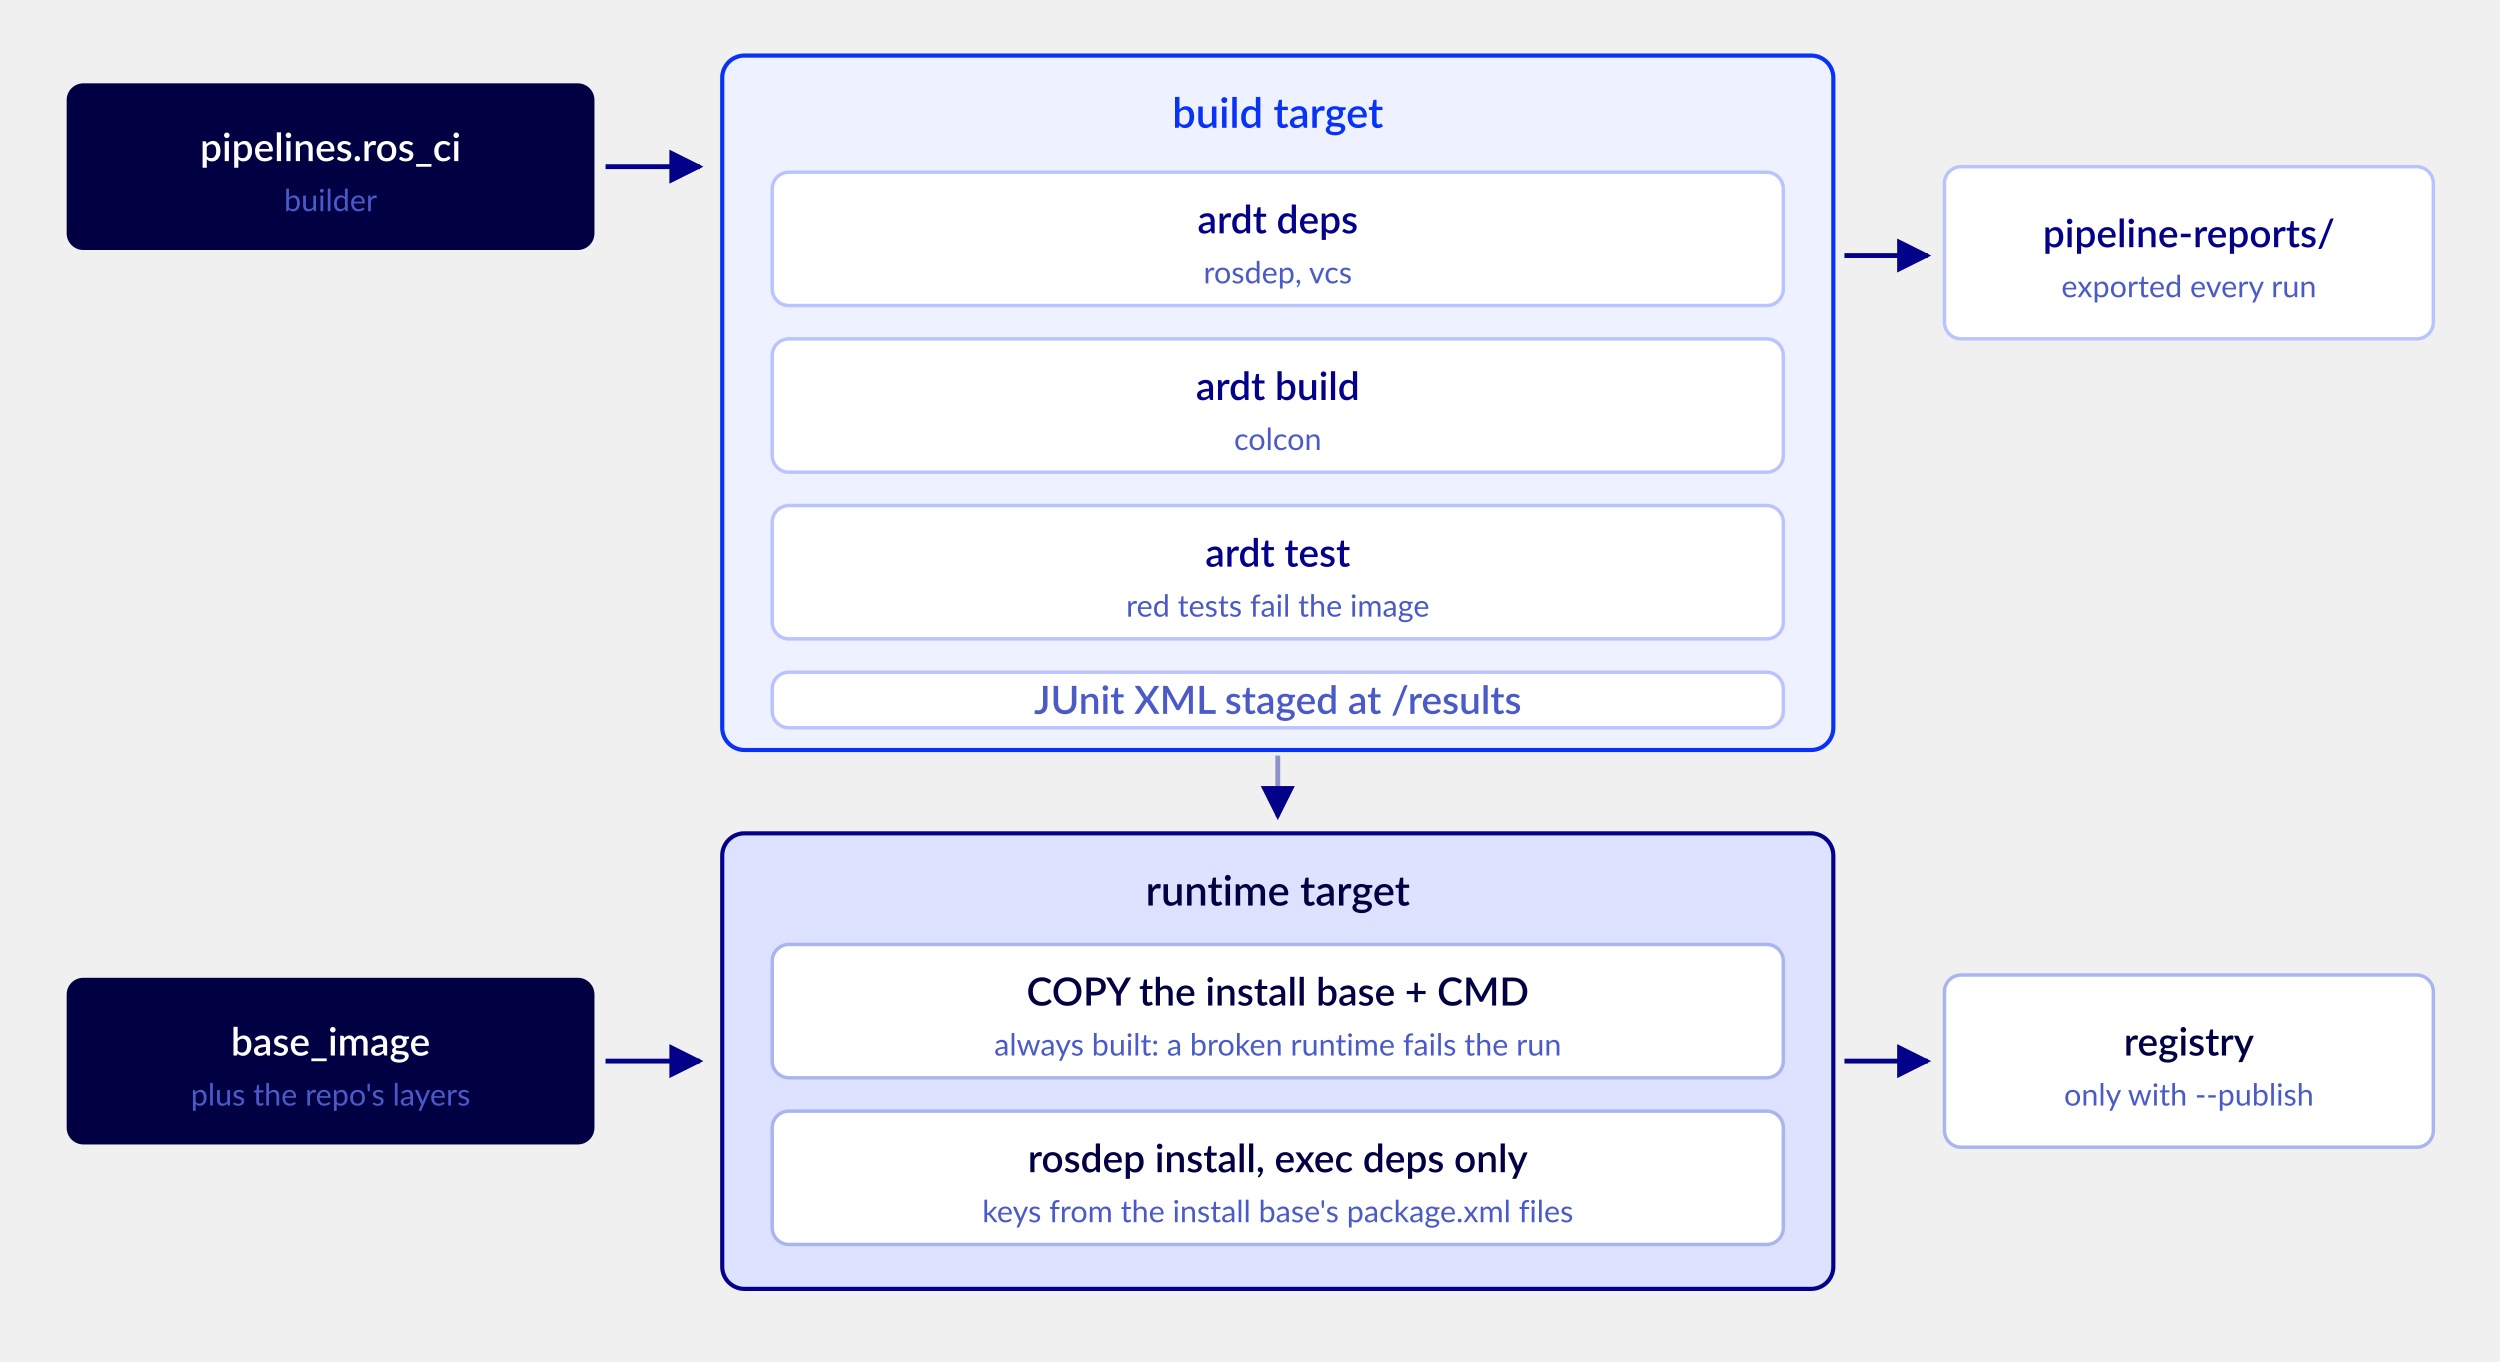
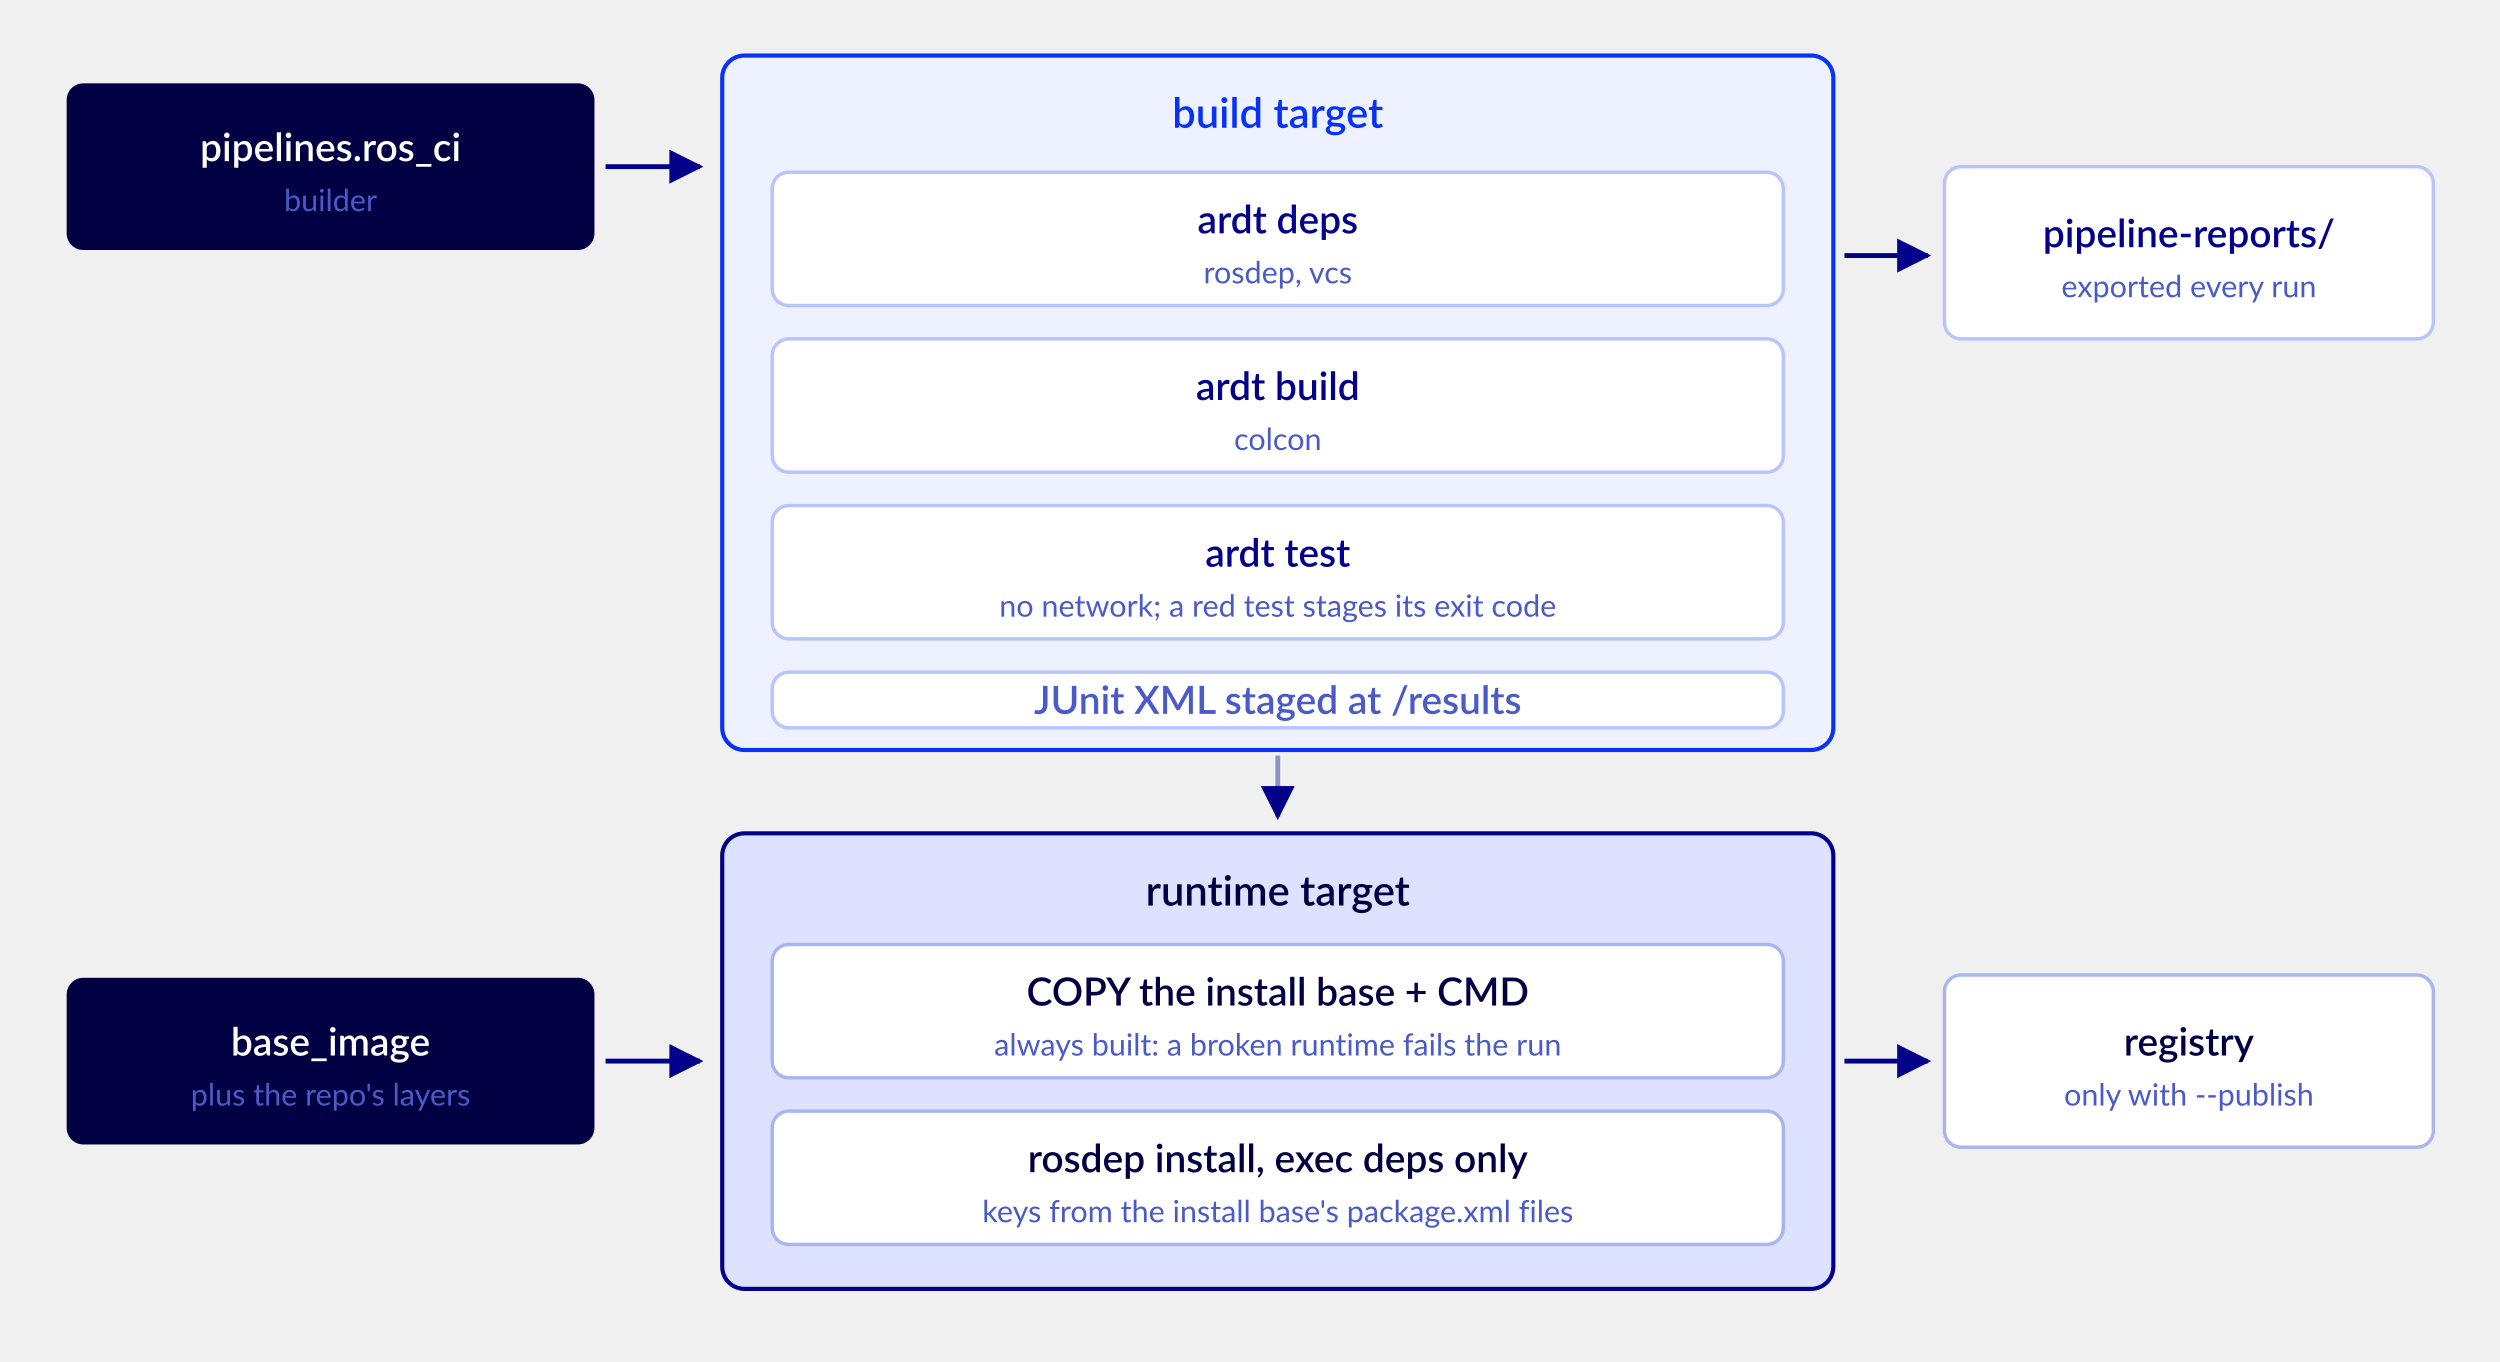
<svg xmlns="http://www.w3.org/2000/svg" viewBox="0 0 900 490" width="900" height="490" role="img" aria-labelledby="t d">
  <defs>
    <marker id="arrow" viewBox="0 0 10 10" refX="9" refY="5" markerWidth="7" markerHeight="7" orient="auto-start-reverse">
      <path d="M 0 0 L 10 5 L 0 10 z" fill="#030189" />
    </marker>
  </defs>
  <style>
    .plane      { stroke-width: 1.5; }
    .plane-name { font-weight: 600; font-size: 15px; text-anchor: middle; }
    .node       { fill: #ffffff; stroke-width: 1.25; }
    .solid      { stroke-width: 1.25; }
    .node-name  { font-size: 14px; font-weight: 600; text-anchor: middle; }
    .node-sub   { font-size: 11px; text-anchor: middle; }
    .link       { fill: none; stroke: #8b93c9; stroke-width: 1.75; }
    .link-label { font-size: 12.5px; fill: #030189; }
    .tag        { font-size: 11.5px; fill: #4a5bc8; text-anchor: middle; }
    text        { font-family: Lato, "Helvetica Neue", Helvetica, Arial, sans-serif; }
  </style>
  <rect class="solid" x="24" y="30" width="190" height="60" rx="6" fill="#010042" />
  <text class="node-name" x="119.0" y="58.0" fill="#ffffff">pipelines.ros_ci</text>
  <text class="node-sub" x="119.0" y="76.0" fill="#4a5bc8">builder</text>
  <rect class="plane" x="260" y="20" width="400" height="250" rx="8" fill="#eef1ff" stroke="#0832f6" />
  <text class="plane-name" x="460" y="46" fill="#0832f6">build target</text>
  <rect class="node" x="278" y="62" width="364" height="48" rx="6" fill="#ffffff" stroke="#b9c4ff" />
  <text class="node-name" x="460.0" y="84.0" fill="#030189">ardt deps</text>
  <text class="node-sub" x="460.0" y="102.0" fill="#4a5bc8">rosdep, vcs</text>
  <rect class="node" x="278" y="122" width="364" height="48" rx="6" fill="#ffffff" stroke="#b9c4ff" />
  <text class="node-name" x="460.0" y="144.0" fill="#030189">ardt build</text>
  <text class="node-sub" x="460.0" y="162.0" fill="#4a5bc8">colcon</text>
  <rect class="node" x="278" y="182" width="364" height="48" rx="6" fill="#ffffff" stroke="#b9c4ff" />
  <text class="node-name" x="460.0" y="204.0" fill="#030189">ardt test</text>
-   <text class="node-sub" x="460.0" y="222.0" fill="#4a5bc8">red tests fail the image</text>
+   <text class="node-sub" x="460.0" y="222.0" fill="#4a5bc8">no network; a red test stages its exit code</text>
  <rect class="node" x="278" y="242" width="364" height="20" rx="6" fill="#ffffff" stroke="#b9c4ff" />
  <text class="node-name" x="460.0" y="257.0" fill="#4a5bc8">JUnit XML staged at /results</text>
  <path d="M 218 60 L 252 60" fill="none" stroke="#030189" stroke-width="1.75" marker-end="url(#arrow)" />
  <rect class="solid" x="24" y="352" width="190" height="60" rx="6" fill="#010042" />
  <text class="node-name" x="119.0" y="380.0" fill="#ffffff">base_image</text>
  <text class="node-sub" x="119.0" y="398.0" fill="#4a5bc8">plus the repo's layers</text>
  <rect class="plane" x="260" y="300" width="400" height="164" rx="8" fill="#dce2ff" stroke="#030189" />
  <text class="plane-name" x="460" y="326" fill="#010042">runtime target</text>
  <rect class="node" x="278" y="340" width="364" height="48" rx="6" fill="#ffffff" stroke="#a9b5ee" />
  <text class="node-name" x="460.0" y="362.0" fill="#010042">COPY the install base + CMD</text>
  <text class="node-sub" x="460.0" y="380.0" fill="#4a5bc8">always built: a broken runtime fails the run</text>
  <rect class="node" x="278" y="400" width="364" height="48" rx="6" fill="#ffffff" stroke="#a9b5ee" />
  <text class="node-name" x="460.0" y="422.0" fill="#010042">rosdep install, exec deps only</text>
  <text class="node-sub" x="460.0" y="440.0" fill="#4a5bc8">keys from the install base's package.xml files</text>
  <path d="M 218 382 L 252 382" fill="none" stroke="#030189" stroke-width="1.75" marker-end="url(#arrow)" />
  <path d="M 460 272 L 460 294" fill="none" stroke="#8b93c9" stroke-width="1.75" marker-end="url(#arrow)" />
  <rect class="node" x="700" y="60" width="176" height="62" rx="6" fill="#ffffff" stroke="#b9c4ff" />
  <text class="node-name" x="788.0" y="89.0" fill="#030189">pipeline-reports/</text>
  <text class="node-sub" x="788.0" y="107.0" fill="#4a5bc8">exported every run</text>
  <path d="M 664 92 L 694 92" fill="none" stroke="#030189" stroke-width="1.75" marker-end="url(#arrow)" />
  <rect class="node" x="700" y="351" width="176" height="62" rx="6" fill="#ffffff" stroke="#a9b5ee" />
  <text class="node-name" x="788.0" y="380.0" fill="#010042">registry</text>
  <text class="node-sub" x="788.0" y="398.0" fill="#4a5bc8">only with --publish</text>
  <path d="M 664 382 L 694 382" fill="none" stroke="#030189" stroke-width="1.75" marker-end="url(#arrow)" />
</svg>
